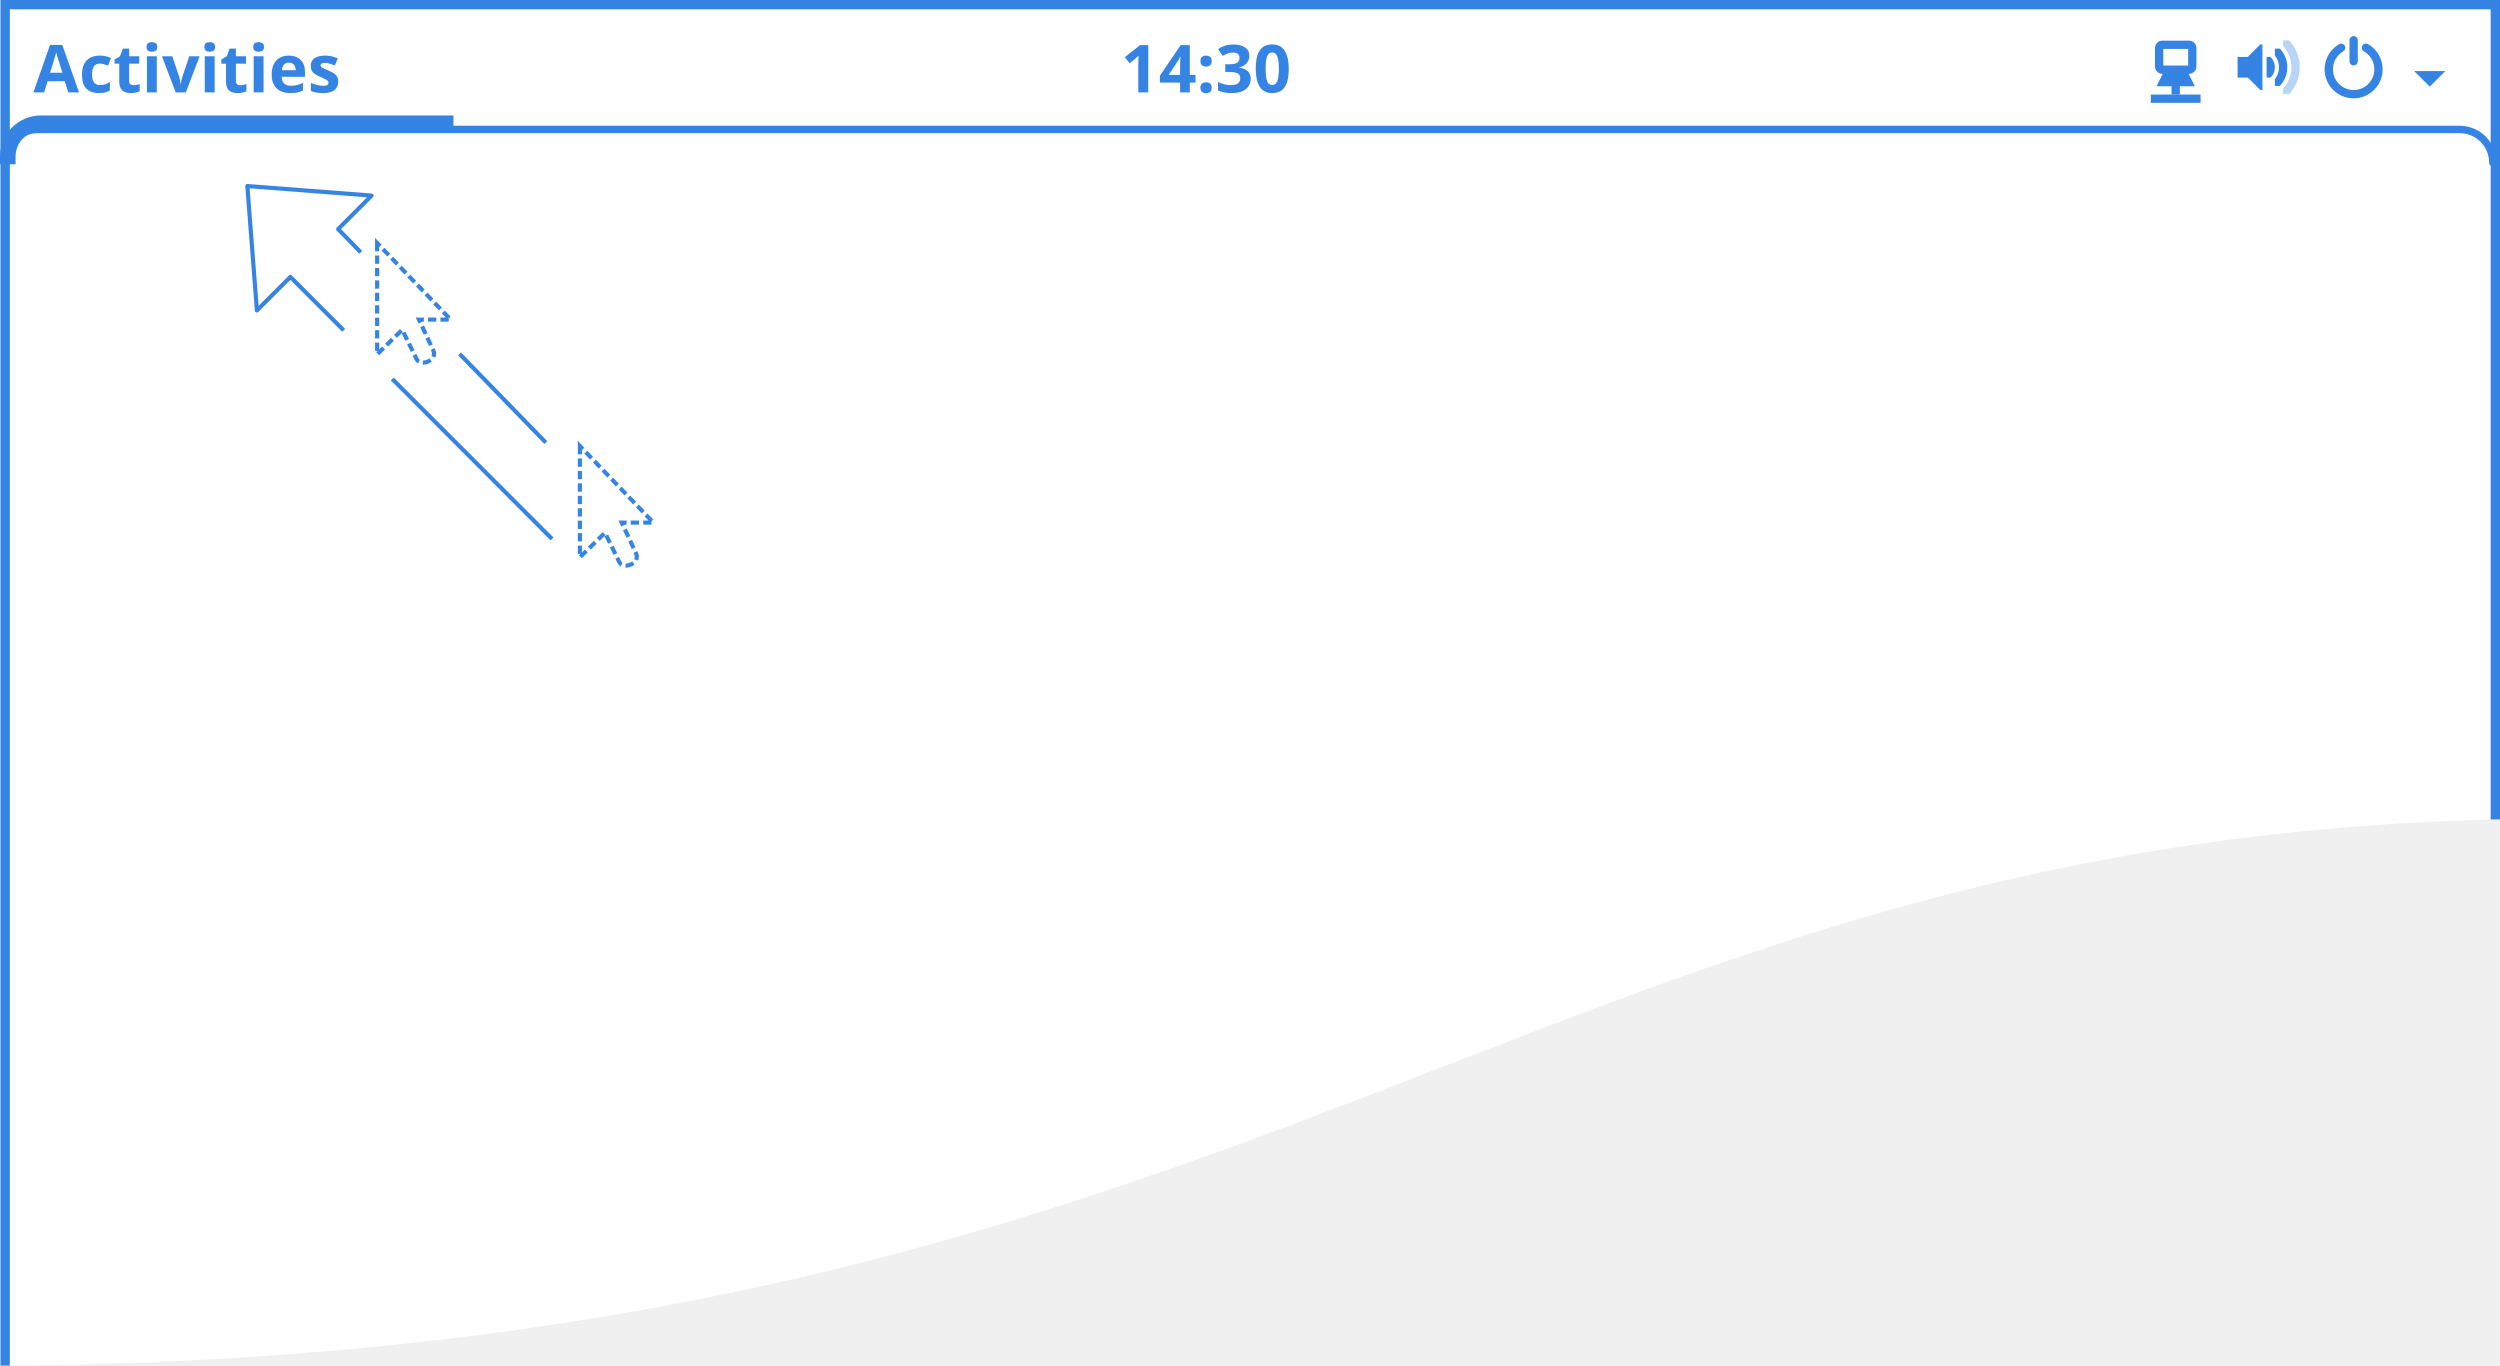
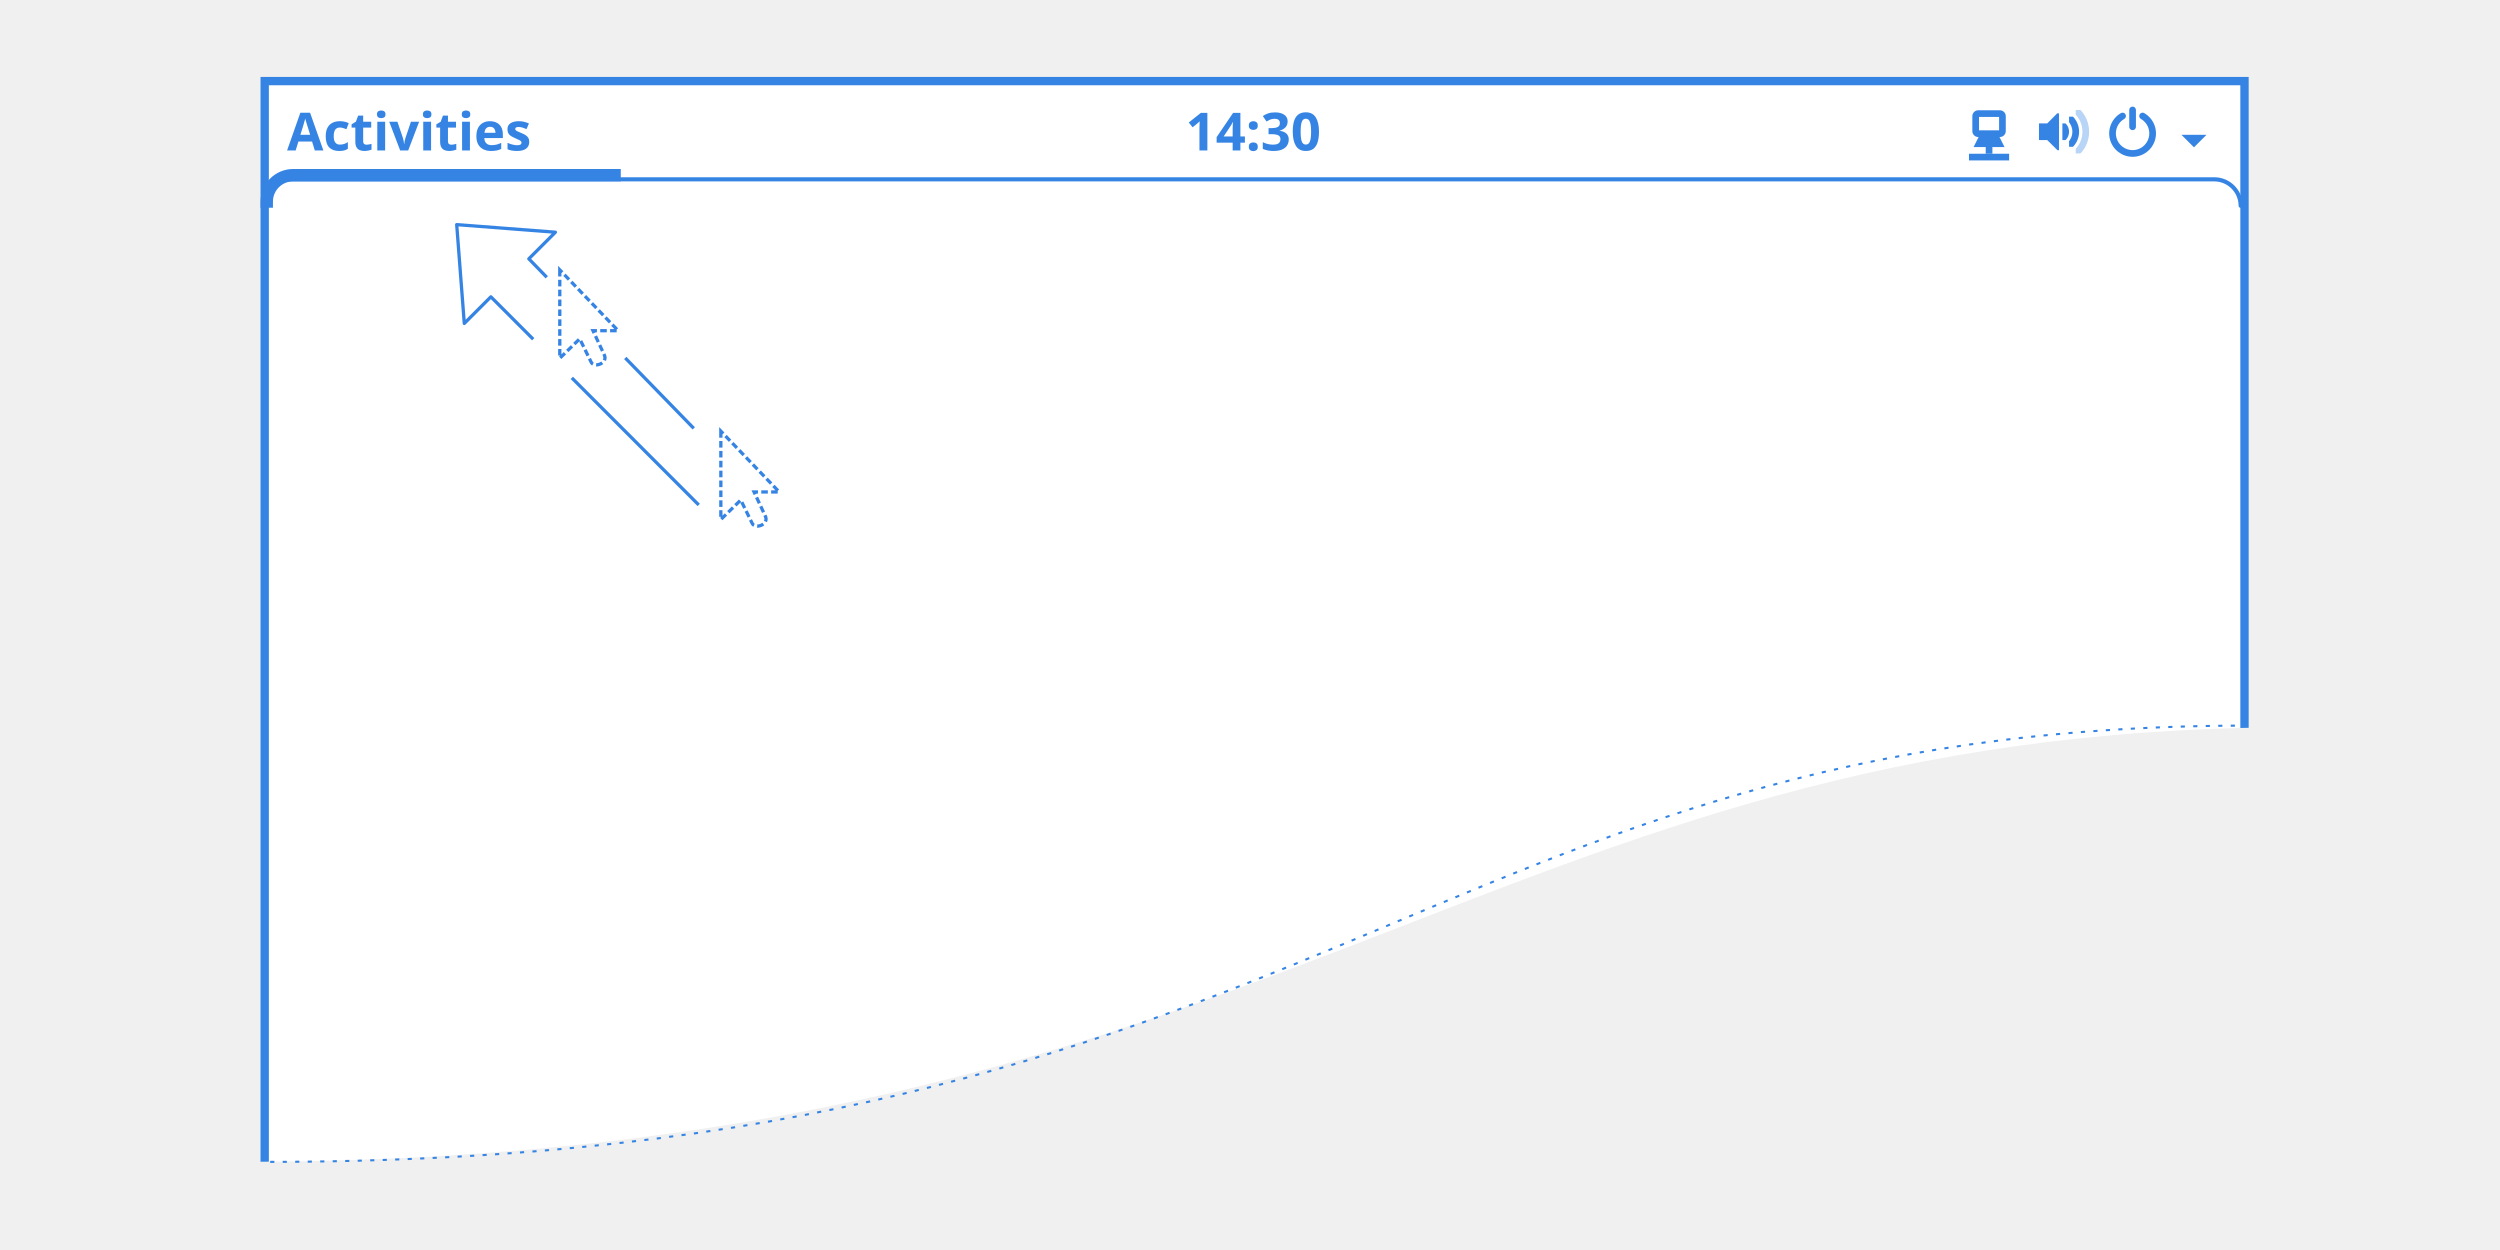
- <svg xmlns="http://www.w3.org/2000/svg" xmlns:xlink="http://www.w3.org/1999/xlink" width="603.159" height="329.5" viewBox="0 0 159.586 87.18" version="1.1" id="svg3660">
-   <defs id="defs3654">
-     <clipPath clipPathUnits="userSpaceOnUse" id="clipPath56767">
-       <path id="path56769" d="M 228.46,29.202 H 1062.034 V 319.489 c -330.236,0 -408.683,175.77 -833.574,175.77 z" style="color:#000000;display:inline;overflow:visible;visibility:visible;fill:#babdb6;stroke:none;stroke-width:1;marker:none;enable-background:accumulate" />
+ <svg xmlns="http://www.w3.org/2000/svg" xmlns:xlink="http://www.w3.org/1999/xlink" width="1200" height="600">
+   <defs>
+     <clipPath clipPathUnits="userSpaceOnUse" id="b">
+       <path d="M228.46 29.202h833.574V319.49c-330.237 0-408.683 175.77-833.574 175.77z" style="marker:none" color="#000" overflow="visible" fill="#babdb6" />
    </clipPath>
-     <linearGradient xlink:href="#linearGradient5716-3-1-9" id="linearGradient4637" gradientUnits="userSpaceOnUse" x1="29.09" y1="11.773" x2="33.971" y2="9.709" />
-     <linearGradient id="linearGradient5716-3-1-9">
-       <stop style="stop-color:#000000;stop-opacity:1;" offset="0" id="stop5718-0-3-4" />
-       <stop style="stop-color:#484848;stop-opacity:1;" offset="1" id="stop5720-0-39-8" />
+     <clipPath clipPathUnits="userSpaceOnUse" id="e">
+       <path style="marker:none" color="#bebebe" overflow="visible" fill="#bebebe" stroke-width="2" d="M26.85 220.75h3.825v6.375H26.85z" />
+     </clipPath>
+     <clipPath clipPathUnits="userSpaceOnUse" id="f">
+       <path style="marker:none" color="#bebebe" overflow="visible" fill="#bebebe" stroke-width="2" d="M26.966 221.33h2.898v5.216h-2.898z" />
+     </clipPath>
+     <clipPath clipPathUnits="userSpaceOnUse" id="g">
+       <path style="marker:none" color="#bebebe" overflow="visible" fill="#bebebe" stroke-width="2" d="M26.999 221.502h1.876v4.873h-1.876z" />
+     </clipPath>
+     <linearGradient xlink:href="#a" id="d" gradientUnits="userSpaceOnUse" x1="29.09" y1="11.773" x2="33.971" y2="9.709" />
+     <linearGradient id="a">
+       <stop offset="0" />
+       <stop offset="1" stop-color="#484848" />
    </linearGradient>
-     <clipPath clipPathUnits="userSpaceOnUse" id="clipPath6279-7-9-7-97-8">
-       <rect style="color:#bebebe;display:inline;overflow:visible;visibility:visible;fill:#bebebe;fill-opacity:1;fill-rule:nonzero;stroke:none;stroke-width:2;marker:none" id="rect6281-1-9-2-7-4" width="3.825" height="6.375" x="26.85" y="220.75" />
-     </clipPath>
-     <clipPath clipPathUnits="userSpaceOnUse" id="clipPath6265-3-4-4-6-1">
-       <rect style="color:#bebebe;display:inline;overflow:visible;visibility:visible;fill:#bebebe;fill-opacity:1;fill-rule:nonzero;stroke:none;stroke-width:2;marker:none" id="rect6267-1-9-2-7-4" width="2.898" height="5.216" x="26.966" y="221.33" />
-     </clipPath>
-     <clipPath clipPathUnits="userSpaceOnUse" id="clipPath6259-8-81-2-3-7">
-       <rect style="color:#bebebe;display:inline;overflow:visible;visibility:visible;fill:#bebebe;fill-opacity:1;stroke:none;stroke-width:2;marker:none" id="rect6261-6-6-2-6-1" width="1.876" height="4.873" x="26.999" y="221.502" />
-     </clipPath>
-     <linearGradient xlink:href="#linearGradient5716-3-1-9" id="linearGradient4319" gradientUnits="userSpaceOnUse" x1="29.09" y1="11.773" x2="33.971" y2="9.709" />
+     <linearGradient xlink:href="#a" id="c" gradientUnits="userSpaceOnUse" x1="29.09" y1="11.773" x2="33.971" y2="9.709" />
  </defs>
-   <g id="layer1" transform="translate(82.06078,-114.3147)">
-     <g transform="matrix(0.1986977,0,0,0.1986977,-129.4186,103.0882)" style="display:inline" id="g3546" clip-path="url(#clipPath56767)">
-       <g id="g3524" transform="matrix(4,0,0,4,172,-591)" style="display:inline">
-         <rect style="color:#bebebe;display:inline;overflow:visible;visibility:visible;fill:none;stroke:none;stroke-width:1;marker:none" id="rect3504" width="16" height="16" x="20" y="276" />
-         <rect ry="0.379" rx="0.385" y="279" x="23.062" height="2" width="2" id="rect3506" style="color:#000000;display:inline;overflow:visible;visibility:visible;fill:#000000;fill-opacity:1;fill-rule:nonzero;stroke:none;stroke-width:1;marker:none;enable-background:new" />
-         <rect style="color:#000000;display:inline;overflow:visible;visibility:visible;fill:#000000;fill-opacity:1;fill-rule:nonzero;stroke:none;stroke-width:1;marker:none;enable-background:new" id="rect3508" width="2" height="2" x="27.062" y="279" rx="0.385" ry="0.379" />
-         <rect ry="0.379" rx="0.385" y="279" x="31.062" height="2" width="2" id="rect3510" style="color:#000000;display:inline;overflow:visible;visibility:visible;fill:#000000;fill-opacity:1;fill-rule:nonzero;stroke:none;stroke-width:1;marker:none;enable-background:new" />
-         <rect style="color:#000000;display:inline;overflow:visible;visibility:visible;fill:#000000;fill-opacity:1;fill-rule:nonzero;stroke:none;stroke-width:1;marker:none;enable-background:new" id="rect3512" width="2" height="2" x="23.062" y="283.016" rx="0.385" ry="0.379" />
-         <rect ry="0.379" rx="0.385" y="283.016" x="27.062" height="2" width="2" id="rect3514" style="color:#000000;display:inline;overflow:visible;visibility:visible;fill:#000000;fill-opacity:1;fill-rule:nonzero;stroke:none;stroke-width:1;marker:none;enable-background:new" />
-         <rect style="color:#000000;display:inline;overflow:visible;visibility:visible;fill:#000000;fill-opacity:1;fill-rule:nonzero;stroke:none;stroke-width:1;marker:none;enable-background:new" id="rect3516" width="2" height="2" x="31.062" y="283.016" rx="0.385" ry="0.379" />
-         <rect ry="0.379" rx="0.385" y="287" x="23.062" height="2" width="2" id="rect3518" style="color:#000000;display:inline;overflow:visible;visibility:visible;fill:#000000;fill-opacity:1;fill-rule:nonzero;stroke:none;stroke-width:1;marker:none;enable-background:new" />
-         <rect style="color:#000000;display:inline;overflow:visible;visibility:visible;fill:#000000;fill-opacity:1;fill-rule:nonzero;stroke:none;stroke-width:1;marker:none;enable-background:new" id="rect3520" width="2" height="2" x="27.062" y="287" rx="0.385" ry="0.379" />
-         <rect ry="0.379" rx="0.385" y="287" x="31.062" height="2" width="2" id="rect3522" style="color:#000000;display:inline;overflow:visible;visibility:visible;fill:#000000;fill-opacity:1;fill-rule:nonzero;stroke:none;stroke-width:1;marker:none;enable-background:new" />
-       </g>
-       <path id="path3526" d="m 239.061,57.414 h 800.879 v 51.485 c 0,0 -4.028,-10.607 -11.099,-10.96 L 249,99 c -4.596,-0.354 -9.939,5.5 -9.939,5.5 z" style="color:#000000;display:inline;overflow:visible;visibility:visible;fill:#ffffff;fill-opacity:1;fill-rule:nonzero;stroke:none;stroke-width:3;marker:none;enable-background:new" />
-       <g transform="translate(11)" id="g3542">
-         <rect style="color:#000000;display:inline;overflow:visible;visibility:visible;fill:#ffffff;stroke:#3584e4;stroke-width:3;stroke-miterlimit:4;stroke-dasharray:none;stroke-opacity:1;marker:none;enable-background:new" id="rect3528" width="800" height="600" x="229" y="58" />
-         <path id="path3530" style="fill:none;stroke:#3584e4;stroke-width:2.373px;stroke-linecap:round;stroke-linejoin:miter;stroke-opacity:1" d="m 1028.199,108.766 c 0,-5.898 -4.781,-10.679 -10.679,-10.679 H 239.52 c -5.898,0 -10.679,4.781 -10.679,10.679" />
-         <text xml:space="preserve" style="font-style:normal;font-variant:normal;font-weight:bold;font-stretch:normal;line-height:0%;font-family:Cantarell;-inkscape-font-specification:'Cantarell Bold';text-align:center;letter-spacing:0px;word-spacing:0px;writing-mode:lr-tb;text-anchor:middle;fill:#3584e4;fill-opacity:1;stroke:none" x="628.846" y="86.187" id="text3534">
-           <tspan id="tspan3532" x="628.846" y="86.187" style="font-size:21.262px;line-height:1.25;fill:#3584e4">14:30</tspan>
-         </text>
-         <path d="M 370.52,96.087 H 240.52 c -5.898,0 -10.679,4.781 -10.679,10.679" style="fill:none;stroke:#3584e4;stroke-width:5;stroke-linecap:square;stroke-linejoin:miter;stroke-miterlimit:4;stroke-dasharray:none;stroke-opacity:1" id="path3536" />
-         <text xml:space="preserve" style="font-style:normal;font-variant:normal;font-weight:bold;font-stretch:normal;line-height:0%;font-family:Cantarell;-inkscape-font-specification:'Cantarell Bold';text-align:start;letter-spacing:0px;word-spacing:0px;writing-mode:lr-tb;text-anchor:start;fill:#3584e4;fill-opacity:1;stroke:none" x="238.059" y="86.187" id="text3540">
-           <tspan id="tspan3538" x="238.059" y="86.187" style="font-size:21.262px;line-height:1.25;fill:#3584e4">Activities</tspan>
-         </text>
-       </g>
-       <rect style="color:#000000;display:inline;overflow:visible;visibility:visible;opacity:0.706;fill:none;stroke:none;stroke-width:2;marker:none;enable-background:accumulate" id="rect3544" width="32.362" height="32.362" x="733.912" y="129.896" />
+   <g clip-path="url(#b)" transform="matrix(1.18678 0 0 1.18678 -157.774 -30.075)">
+     <g transform="matrix(4 0 0 4 172 -591)">
+       <path style="marker:none" color="#bebebe" overflow="visible" fill="none" d="M20 276h16v16H20z" />
+       <rect style="marker:none" width="2" height="2" x="23.062" y="279" rx=".385" ry=".379" color="#000" overflow="visible" />
+       <rect ry=".379" rx=".385" y="279" x="27.062" height="2" width="2" style="marker:none" color="#000" overflow="visible" />
+       <rect style="marker:none" width="2" height="2" x="31.062" y="279" rx=".385" ry=".379" color="#000" overflow="visible" />
+       <rect ry=".379" rx=".385" y="283.016" x="23.062" height="2" width="2" style="marker:none" color="#000" overflow="visible" />
+       <rect style="marker:none" width="2" height="2" x="27.062" y="283.016" rx=".385" ry=".379" color="#000" overflow="visible" />
+       <rect ry=".379" rx=".385" y="283.016" x="31.062" height="2" width="2" style="marker:none" color="#000" overflow="visible" />
+       <rect style="marker:none" width="2" height="2" x="23.062" y="287" rx=".385" ry=".379" color="#000" overflow="visible" />
+       <rect ry=".379" rx=".385" y="287" x="27.062" height="2" width="2" style="marker:none" color="#000" overflow="visible" />
+       <rect style="marker:none" width="2" height="2" x="31.062" y="287" rx=".385" ry=".379" color="#000" overflow="visible" />
    </g>
-     <g id="g3562" transform="matrix(0.4314315,0,0,0.4319296,-178.0355,12.94983)">
-       <path style="color:#000000;display:inline;overflow:visible;visibility:visible;fill:none;stroke:#3584e4;stroke-width:0.613;stroke-linecap:square;stroke-linejoin:round;stroke-miterlimit:4;stroke-dashoffset:0.95;stroke-opacity:1;marker:none;enable-background:accumulate" d="M 303,299.863 290.667,287.2 m -15.048,-15.45 -3.13,-3.214 4.95,-4.95 -18.385,-1.414 1.414,18.385 4.95,-4.95 7.672,7.672 m 7.625,7.625 23.209,23.209" id="path3548" />
-       <g style="display:inline" id="g3554" transform="translate(251.6524,268.2795)">
-         <path id="path3550" d="M 26.605,2.318 V 18.758 l 3.712,-3.624 2.121,4.331 c 0.52,1.171 3.221,0.23 2.453,-1.337 l -2.099,-4.497 h 4.685 z" style="color:#000000;display:block;overflow:visible;visibility:visible;fill:url(#linearGradient4319);fill-opacity:1;fill-rule:nonzero;stroke:#ffffff;stroke-width:0.613;stroke-linecap:butt;stroke-linejoin:miter;stroke-miterlimit:10;stroke-dasharray:none;stroke-dashoffset:0;stroke-opacity:1;marker:none;enable-background:accumulate" />
-         <path style="color:#000000;display:block;overflow:visible;visibility:visible;fill:#ffffff;fill-opacity:1;fill-rule:nonzero;stroke:#3584e4;stroke-width:0.613;stroke-linecap:butt;stroke-linejoin:miter;stroke-miterlimit:10;stroke-dasharray:1.226, 0.613;stroke-dashoffset:0;stroke-opacity:1;marker:none;enable-background:accumulate" d="M 26.605,2.318 V 18.758 l 3.712,-3.624 2.121,4.331 c 0.52,1.171 3.221,0.23 2.453,-1.337 l -2.099,-4.497 h 4.685 z" id="path3552" />
-       </g>
-       <g style="display:inline" id="g3560" transform="translate(281.6524,298.2795)">
-         <path id="path3556" d="M 26.605,2.318 V 18.758 l 3.712,-3.624 2.121,4.331 c 0.52,1.171 3.221,0.23 2.453,-1.337 l -2.099,-4.497 h 4.685 z" style="color:#000000;display:block;overflow:visible;visibility:visible;fill:url(#linearGradient4637);fill-opacity:1;fill-rule:nonzero;stroke:#ffffff;stroke-width:0.613;stroke-linecap:butt;stroke-linejoin:miter;stroke-miterlimit:10;stroke-dasharray:none;stroke-dashoffset:0;stroke-opacity:1;marker:none;enable-background:accumulate" />
-         <path style="color:#000000;display:block;overflow:visible;visibility:visible;fill:#ffffff;fill-opacity:1;fill-rule:nonzero;stroke:#3584e4;stroke-width:0.613;stroke-linecap:butt;stroke-linejoin:miter;stroke-miterlimit:10;stroke-dasharray:1.226, 0.613;stroke-dashoffset:0;stroke-opacity:1;marker:none;enable-background:accumulate" d="M 26.605,2.318 V 18.758 l 3.712,-3.624 2.121,4.331 c 0.52,1.171 3.221,0.23 2.453,-1.337 l -2.099,-4.497 h 4.685 z" id="path3558" />
-       </g>
+     <path style="marker:none" d="M239.06 57.414h800.88V108.9s-4.029-10.606-11.1-10.96L249 99c-4.596-.354-9.94 5.5-9.94 5.5z" color="#000" overflow="visible" fill="#fff" />
+     <path style="marker:none" color="#000" overflow="visible" fill="#fff" stroke="#3584e4" stroke-width="3.372" d="M240.001 58.15h800.743v599.998H240.001z" />
+     <path d="M1039.199 108.555c0-5.898-4.781-10.68-10.68-10.68H250.52c-5.898 0-10.68 4.782-10.68 10.68" fill="none" stroke="#3584e4" stroke-width="1.685" stroke-linecap="round" />
+     <text y="86.187" x="628.846" style="line-height:0%;-inkscape-font-specification:'Cantarell Bold';text-align:center" font-weight="700" font-family="Cantarell" letter-spacing="0" word-spacing="0" text-anchor="middle" fill="#3584e4" transform="translate(11)">
+       <tspan style="line-height:1.25" y="86.187" x="628.846" font-size="21.262">14:30</tspan>
+     </text>
+     <path d="M381.52 96.192h-130c-5.898 0-10.68 4.781-10.68 10.68" fill="none" stroke="#3584e4" stroke-width="5" stroke-linecap="square" />
+     <text y="86.187" x="238.059" style="line-height:0%;-inkscape-font-specification:'Cantarell Bold';text-align:start" font-weight="700" font-family="Cantarell" letter-spacing="0" word-spacing="0" fill="#3584e4" transform="translate(11)">
+       <tspan style="line-height:1.25" y="86.187" x="238.059" font-size="21.262">Activities</tspan>
+     </text>
+     <path style="marker:none" color="#000" overflow="visible" opacity=".706" fill="none" d="M733.912 129.896h32.362v32.362h-32.362z" />
+   </g>
+   <g color="#000" stroke-width=".613">
+     <path d="M303 299.863L290.667 287.2m-15.048-15.45l-3.13-3.214 4.95-4.95-18.384-1.414 1.414 18.385 4.95-4.95 7.671 7.672m7.625 7.625l23.21 23.21" style="marker:none" overflow="visible" fill="none" stroke="#3584e4" stroke-linecap="square" stroke-linejoin="round" stroke-dashoffset=".95" transform="matrix(2.57685 0 0 2.57982 -448.33 -568.541)" />
+     <g stroke-miterlimit="10">
+       <path style="marker:none" d="M26.605 2.318v16.44l3.712-3.624 2.122 4.331c.52 1.172 3.22.23 2.452-1.337l-2.099-4.496h4.685z" display="block" overflow="visible" fill="url(#c)" stroke="#fff" transform="matrix(2.57685 0 0 2.57982 200.14 123.572)" />
+       <path d="M26.605 2.318v16.44l3.712-3.624 2.122 4.331c.52 1.172 3.22.23 2.452-1.337l-2.099-4.496h4.685z" style="marker:none" display="block" overflow="visible" fill="#fff" stroke="#3584e4" stroke-dasharray="1.226,.613" transform="matrix(2.57685 0 0 2.57982 200.14 123.572)" />
    </g>
-     <g transform="translate(-1083.164,211.441)" id="g3584">
-       <path id="path3564" d="m 1143.937,-93.494 h 0.657 l 0.785,-0.794 0.145,0.004 v 2.91 l -0.126,2.2e-4 -0.804,-0.798 h -0.657 z" style="color:#bebebe;display:inline;overflow:visible;visibility:visible;fill:#3584e4;fill-opacity:1;fill-rule:nonzero;stroke:none;stroke-width:0.265;marker:none" />
-       <path transform="matrix(0.2075164,0,0,0.2075164,1140.218,-139.3032)" id="path3566" clip-path="url(#clipPath6279-7-9-7-97-8)" d="m 27.178,220.396 a 1.275,1.275 0 0 0 -0.889,2.189 c 0.359,0.359 0.561,0.844 0.561,1.352 0,0.508 -0.202,0.993 -0.561,1.352 a 1.276,1.276 0 1 0 1.805,1.805 c 0.837,-0.837 1.307,-1.973 1.307,-3.156 0,-1.183 -0.47,-2.32 -1.307,-3.156 a 1.275,1.275 0 0 0 -0.916,-0.385 z" style="color:#000000;font-style:normal;font-variant:normal;font-weight:normal;font-stretch:normal;font-size:medium;line-height:normal;font-family:sans-serif;font-variant-ligatures:normal;font-variant-position:normal;font-variant-caps:normal;font-variant-numeric:normal;font-variant-alternates:normal;font-feature-settings:normal;text-indent:0;text-align:start;text-decoration:none;text-decoration-line:none;text-decoration-style:solid;text-decoration-color:#000000;letter-spacing:normal;word-spacing:normal;text-transform:none;writing-mode:lr-tb;direction:ltr;text-orientation:mixed;dominant-baseline:auto;baseline-shift:baseline;text-anchor:start;white-space:normal;shape-padding:0;clip-rule:nonzero;display:inline;overflow:visible;visibility:visible;opacity:1;isolation:auto;mix-blend-mode:normal;color-interpolation:sRGB;color-interpolation-filters:linearRGB;solid-color:#000000;solid-opacity:1;vector-effect:none;fill:#3584e4;fill-opacity:1;fill-rule:nonzero;stroke:none;stroke-width:2.55;stroke-linecap:round;stroke-linejoin:miter;stroke-miterlimit:4;stroke-dasharray:none;stroke-dashoffset:0;stroke-opacity:1;color-rendering:auto;image-rendering:auto;shape-rendering:auto;text-rendering:auto;enable-background:accumulate" />
-       <path transform="matrix(0.4565359,0,0,0.4565359,1134.008,-195.0681)" id="path3568" clip-path="url(#clipPath6265-3-4-4-6-1)" d="m 27.186,221.098 a 0.58,0.58 0 0 0 -0.404,0.996 c 0.489,0.489 0.764,1.152 0.764,1.844 0,0.692 -0.274,1.355 -0.764,1.844 a 0.58,0.58 0 1 0 0.82,0.82 c 0.706,-0.706 1.104,-1.665 1.104,-2.664 0,-0.999 -0.397,-1.958 -1.104,-2.664 a 0.58,0.58 0 0 0 -0.416,-0.176 z" style="color:#000000;font-style:normal;font-variant:normal;font-weight:normal;font-stretch:normal;font-size:medium;line-height:normal;font-family:sans-serif;font-variant-ligatures:normal;font-variant-position:normal;font-variant-caps:normal;font-variant-numeric:normal;font-variant-alternates:normal;font-feature-settings:normal;text-indent:0;text-align:start;text-decoration:none;text-decoration-line:none;text-decoration-style:solid;text-decoration-color:#000000;letter-spacing:normal;word-spacing:normal;text-transform:none;writing-mode:lr-tb;direction:ltr;text-orientation:mixed;dominant-baseline:auto;baseline-shift:baseline;text-anchor:start;white-space:normal;shape-padding:0;clip-rule:nonzero;display:inline;overflow:visible;visibility:visible;opacity:1;isolation:auto;mix-blend-mode:normal;color-interpolation:sRGB;color-interpolation-filters:linearRGB;solid-color:#000000;solid-opacity:1;vector-effect:none;fill:#3584e4;fill-opacity:1;fill-rule:nonzero;stroke:none;stroke-width:1.159;stroke-linecap:round;stroke-linejoin:miter;stroke-miterlimit:4;stroke-dasharray:none;stroke-dashoffset:0;stroke-opacity:1;color-rendering:auto;image-rendering:auto;shape-rendering:auto;text-rendering:auto;enable-background:accumulate" />
-       <path transform="matrix(0.7055564,0,0,0.7055564,1127.798,-250.8327)" id="path3570" clip-path="url(#clipPath6259-8-81-2-3-7)" d="m 27.188,221.305 a 0.375,0.375 0 0 0 -0.262,0.645 c 0.528,0.528 0.824,1.242 0.824,1.988 0,0.746 -0.297,1.461 -0.824,1.988 a 0.376,0.376 0 1 0 0.531,0.531 C 28.125,225.789 28.5,224.882 28.5,223.938 c 0,-0.945 -0.375,-1.852 -1.043,-2.52 A 0.375,0.375 0 0 0 27.188,221.305 Z" style="color:#000000;font-style:normal;font-variant:normal;font-weight:normal;font-stretch:normal;font-size:medium;line-height:normal;font-family:sans-serif;font-variant-ligatures:normal;font-variant-position:normal;font-variant-caps:normal;font-variant-numeric:normal;font-variant-alternates:normal;font-feature-settings:normal;text-indent:0;text-align:start;text-decoration:none;text-decoration-line:none;text-decoration-style:solid;text-decoration-color:#000000;letter-spacing:normal;word-spacing:normal;text-transform:none;writing-mode:lr-tb;direction:ltr;text-orientation:mixed;dominant-baseline:auto;baseline-shift:baseline;text-anchor:start;white-space:normal;shape-padding:0;clip-rule:nonzero;display:inline;overflow:visible;visibility:visible;opacity:0.35;isolation:auto;mix-blend-mode:normal;color-interpolation:sRGB;color-interpolation-filters:linearRGB;solid-color:#000000;solid-opacity:1;vector-effect:none;fill:#3584e4;fill-opacity:1;fill-rule:nonzero;stroke:none;stroke-width:0.75;stroke-linecap:round;stroke-linejoin:miter;stroke-miterlimit:4;stroke-dasharray:none;stroke-dashoffset:0;stroke-opacity:1;color-rendering:auto;image-rendering:auto;shape-rendering:auto;text-rendering:auto;enable-background:accumulate" />
-       <path id="path3572" d="m 1150.562,-94.341 a 0.265,0.265 0 0 0 -0.144,0.037 c -0.724,0.419 -1.078,1.274 -0.862,2.082 0.216,0.808 0.95,1.372 1.786,1.373 0.836,10e-4 1.571,-0.561 1.79,-1.368 0.218,-0.807 -0.133,-1.664 -0.855,-2.085 a 0.265,0.265 0 1 0 -0.266,0.457 c 0.518,0.302 0.767,0.91 0.611,1.489 -0.157,0.579 -0.679,0.978 -1.278,0.977 -0.599,-8.8e-4 -1.121,-0.402 -1.276,-0.981 -0.155,-0.579 0.096,-1.187 0.615,-1.488 a 0.265,0.265 0 0 0 -0.121,-0.495 z" style="color:#000000;font-style:normal;font-variant:normal;font-weight:normal;font-stretch:normal;font-size:medium;line-height:normal;font-family:sans-serif;font-variant-ligatures:normal;font-variant-position:normal;font-variant-caps:normal;font-variant-numeric:normal;font-variant-alternates:normal;font-feature-settings:normal;text-indent:0;text-align:start;text-decoration:none;text-decoration-line:none;text-decoration-style:solid;text-decoration-color:#000000;letter-spacing:normal;word-spacing:normal;text-transform:none;writing-mode:lr-tb;direction:ltr;text-orientation:mixed;dominant-baseline:auto;baseline-shift:baseline;text-anchor:start;white-space:normal;shape-padding:0;clip-rule:nonzero;display:inline;overflow:visible;visibility:visible;opacity:1;isolation:auto;mix-blend-mode:normal;color-interpolation:sRGB;color-interpolation-filters:linearRGB;solid-color:#000000;solid-opacity:1;vector-effect:none;fill:#3584e4;fill-opacity:1;fill-rule:nonzero;stroke:none;stroke-width:0.529;stroke-linecap:round;stroke-linejoin:miter;stroke-miterlimit:4;stroke-dasharray:none;stroke-dashoffset:0;stroke-opacity:1;marker:none;color-rendering:auto;image-rendering:auto;shape-rendering:auto;text-rendering:auto;enable-background:accumulate" />
-       <path id="path3574" d="m 1151.342,-94.821 a 0.265,0.265 0 0 0 -0.26,0.269 v 1.323 a 0.265,0.265 0 1 0 0.529,0 v -1.323 a 0.265,0.265 0 0 0 -0.269,-0.269 z" style="color:#000000;font-style:normal;font-variant:normal;font-weight:normal;font-stretch:normal;font-size:medium;line-height:normal;font-family:sans-serif;font-variant-ligatures:normal;font-variant-position:normal;font-variant-caps:normal;font-variant-numeric:normal;font-variant-alternates:normal;font-feature-settings:normal;text-indent:0;text-align:start;text-decoration:none;text-decoration-line:none;text-decoration-style:solid;text-decoration-color:#000000;letter-spacing:normal;word-spacing:normal;text-transform:none;writing-mode:lr-tb;direction:ltr;text-orientation:mixed;dominant-baseline:auto;baseline-shift:baseline;text-anchor:start;white-space:normal;shape-padding:0;clip-rule:nonzero;display:inline;overflow:visible;visibility:visible;opacity:1;isolation:auto;mix-blend-mode:normal;color-interpolation:sRGB;color-interpolation-filters:linearRGB;solid-color:#000000;solid-opacity:1;vector-effect:none;fill:#3584e4;fill-opacity:1;fill-rule:nonzero;stroke:none;stroke-width:0.529;stroke-linecap:round;stroke-linejoin:miter;stroke-miterlimit:4;stroke-dasharray:none;stroke-dashoffset:0;stroke-opacity:1;color-rendering:auto;image-rendering:auto;shape-rendering:auto;text-rendering:auto;enable-background:accumulate" />
-       <path id="path3576" d="m 1139.128,-94.531 c -0.252,0 -0.463,0.211 -0.463,0.463 v 1.191 c 0,0.252 0.211,0.463 0.463,0.463 h 0.033 l -0.207,0.413 -0.19,0.38 h 0.43 1.587 0.43 l -0.19,-0.38 -0.207,-0.413 h 0.033 c 0.252,0 0.463,-0.211 0.463,-0.463 v -1.191 c 0,-0.252 -0.211,-0.463 -0.463,-0.463 z m 0.066,0.529 h 1.587 v 1.058 h -1.587 z" style="color:#bebebe;font-style:normal;font-variant:normal;font-weight:normal;font-stretch:normal;font-size:medium;line-height:normal;font-family:Sans;-inkscape-font-specification:Sans;text-indent:0;text-align:start;text-decoration:none;text-decoration-line:none;letter-spacing:normal;word-spacing:normal;text-transform:none;writing-mode:lr-tb;direction:ltr;baseline-shift:baseline;text-anchor:start;display:inline;overflow:visible;visibility:visible;fill:#3584e4;fill-opacity:1;stroke:none;stroke-width:0.529;marker:none;enable-background:accumulate" />
-       <path id="path3578" d="m 1139.723,-92.149 v 1.058 h 0.529 v -1.058 z" style="color:#bebebe;font-style:normal;font-variant:normal;font-weight:normal;font-stretch:normal;font-size:medium;line-height:normal;font-family:sans-serif;font-variant-ligatures:normal;font-variant-position:normal;font-variant-caps:normal;font-variant-numeric:normal;font-variant-alternates:normal;font-feature-settings:normal;text-indent:0;text-align:start;text-decoration:none;text-decoration-line:none;text-decoration-style:solid;text-decoration-color:#000000;letter-spacing:normal;word-spacing:normal;text-transform:none;writing-mode:lr-tb;direction:ltr;text-orientation:mixed;dominant-baseline:auto;baseline-shift:baseline;text-anchor:start;white-space:normal;shape-padding:0;clip-rule:nonzero;display:inline;overflow:visible;visibility:visible;opacity:1;isolation:auto;mix-blend-mode:normal;color-interpolation:sRGB;color-interpolation-filters:linearRGB;solid-color:#000000;solid-opacity:1;vector-effect:none;fill:#3584e4;fill-opacity:1;fill-rule:nonzero;stroke:none;stroke-width:0.529;stroke-linecap:butt;stroke-linejoin:miter;stroke-miterlimit:4;stroke-dasharray:none;stroke-dashoffset:0;stroke-opacity:1;marker:none;color-rendering:auto;image-rendering:auto;shape-rendering:auto;text-rendering:auto;enable-background:accumulate" />
-       <path id="path3580" d="m 1138.4,-91.091 v 0.529 h 3.175 v -0.529 z" style="color:#bebebe;font-style:normal;font-variant:normal;font-weight:normal;font-stretch:normal;font-size:medium;line-height:normal;font-family:sans-serif;font-variant-ligatures:normal;font-variant-position:normal;font-variant-caps:normal;font-variant-numeric:normal;font-variant-alternates:normal;font-feature-settings:normal;text-indent:0;text-align:start;text-decoration:none;text-decoration-line:none;text-decoration-style:solid;text-decoration-color:#000000;letter-spacing:normal;word-spacing:normal;text-transform:none;writing-mode:lr-tb;direction:ltr;text-orientation:mixed;dominant-baseline:auto;baseline-shift:baseline;text-anchor:start;white-space:normal;shape-padding:0;clip-rule:nonzero;display:inline;overflow:visible;visibility:visible;opacity:1;isolation:auto;mix-blend-mode:normal;color-interpolation:sRGB;color-interpolation-filters:linearRGB;solid-color:#000000;solid-opacity:1;vector-effect:none;fill:#3584e4;fill-opacity:1;fill-rule:nonzero;stroke:none;stroke-width:0.529;stroke-linecap:butt;stroke-linejoin:miter;stroke-miterlimit:4;stroke-dasharray:none;stroke-dashoffset:0;stroke-opacity:1;marker:none;color-rendering:auto;image-rendering:auto;shape-rendering:auto;text-rendering:auto;enable-background:accumulate" />
-       <path style="color:#000000;display:inline;overflow:visible;visibility:visible;fill:#3584e4;fill-opacity:1;stroke:none;stroke-width:0.794;marker:none;enable-background:accumulate" d="m 1157.195,-92.59 -0.992,0.992 -0.992,-0.992 z" id="path3582" />
+     <g stroke-miterlimit="10">
+       <path style="marker:none" d="M26.605 2.318v16.44l3.712-3.624 2.122 4.331c.52 1.172 3.22.23 2.452-1.337l-2.099-4.496h4.685z" display="block" overflow="visible" fill="url(#d)" stroke="#fff" transform="matrix(2.57685 0 0 2.57982 277.446 200.967)" />
+       <path d="M26.605 2.318v16.44l3.712-3.624 2.122 4.331c.52 1.172 3.22.23 2.452-1.337l-2.099-4.496h4.685z" style="marker:none" display="block" overflow="visible" fill="#fff" stroke="#3584e4" stroke-dasharray="1.226,.613" transform="matrix(2.57685 0 0 2.57982 277.446 200.967)" />
    </g>
  </g>
+   <g fill="#3584e4">
+     <path style="marker:none" d="M978.703 59.218h3.987l4.765-4.815.878.025v17.654l-.764.001-4.879-4.84h-3.987z" color="#bebebe" overflow="visible" />
+     <path style="line-height:normal;font-variant-ligatures:normal;font-variant-position:normal;font-variant-caps:normal;font-variant-numeric:normal;font-variant-alternates:normal;font-feature-settings:normal;text-indent:0;text-align:start;text-decoration-line:none;text-decoration-style:solid;text-decoration-color:#000;text-transform:none;text-orientation:mixed;white-space:normal;shape-padding:0;isolation:auto;mix-blend-mode:normal;solid-color:#000;solid-opacity:1" d="M27.178 220.396a1.275 1.275 0 00-.889 2.19 1.91 1.91 0 010 2.703 1.276 1.276 0 101.805 1.805 4.466 4.466 0 000-6.313 1.275 1.275 0 00-.916-.385z" clip-path="url(#e)" transform="matrix(1.25877 0 0 1.25877 956.14 -218.656)" color="#000" font-weight="400" font-family="sans-serif" overflow="visible" />
+     <path style="line-height:normal;font-variant-ligatures:normal;font-variant-position:normal;font-variant-caps:normal;font-variant-numeric:normal;font-variant-alternates:normal;font-feature-settings:normal;text-indent:0;text-align:start;text-decoration-line:none;text-decoration-style:solid;text-decoration-color:#000;text-transform:none;text-orientation:mixed;white-space:normal;shape-padding:0;isolation:auto;mix-blend-mode:normal;solid-color:#000;solid-opacity:1" d="M27.186 221.098a.58.58 0 00-.405.996 2.606 2.606 0 010 3.687.58.58 0 10.82.82 3.769 3.769 0 000-5.328.58.58 0 00-.415-.175z" clip-path="url(#f)" transform="matrix(2.7693 0 0 2.7693 918.47 -556.92)" color="#000" font-weight="400" font-family="sans-serif" overflow="visible" />
+     <path style="line-height:normal;font-variant-ligatures:normal;font-variant-position:normal;font-variant-caps:normal;font-variant-numeric:normal;font-variant-alternates:normal;font-feature-settings:normal;text-indent:0;text-align:start;text-decoration-line:none;text-decoration-style:solid;text-decoration-color:#000;text-transform:none;text-orientation:mixed;white-space:normal;shape-padding:0;isolation:auto;mix-blend-mode:normal;solid-color:#000;solid-opacity:1" d="M27.188 221.305a.375.375 0 00-.262.644 2.811 2.811 0 010 3.977.376.376 0 10.531.531 3.564 3.564 0 000-5.039.375.375 0 00-.27-.113z" clip-path="url(#g)" transform="translate(880.802 -895.182) scale(4.27983)" color="#000" font-weight="400" font-family="sans-serif" overflow="visible" opacity=".35" />
+     <path style="line-height:normal;font-variant-ligatures:normal;font-variant-position:normal;font-variant-caps:normal;font-variant-numeric:normal;font-variant-alternates:normal;font-feature-settings:normal;text-indent:0;text-align:start;text-decoration-line:none;text-decoration-style:solid;text-decoration-color:#000;text-transform:none;text-orientation:mixed;white-space:normal;shape-padding:0;isolation:auto;mix-blend-mode:normal;solid-color:#000;solid-opacity:1;marker:none" d="M1018.889 54.082a1.605 1.605 0 00-.874.227 11.25 11.25 0 00-5.225 12.63 11.247 11.247 0 0010.835 8.328c5.072.006 9.532-3.4 10.858-8.296a11.252 11.252 0 00-5.19-12.646 1.605 1.605 0 10-1.614 2.773 8.014 8.014 0 013.706 9.033 8.009 8.009 0 01-7.755 5.927 8.009 8.009 0 01-7.738-5.949 8.011 8.011 0 013.731-9.023 1.605 1.605 0 00-.734-3.003z" color="#000" font-weight="400" font-family="sans-serif" overflow="visible" />
+     <path style="line-height:normal;font-variant-ligatures:normal;font-variant-position:normal;font-variant-caps:normal;font-variant-numeric:normal;font-variant-alternates:normal;font-feature-settings:normal;text-indent:0;text-align:start;text-decoration-line:none;text-decoration-style:solid;text-decoration-color:#000;text-transform:none;text-orientation:mixed;white-space:normal;shape-padding:0;isolation:auto;mix-blend-mode:normal;solid-color:#000;solid-opacity:1" d="M1023.616 51.17a1.605 1.605 0 00-1.58 1.63v8.024a1.605 1.605 0 103.209 0V52.8a1.605 1.605 0 00-1.629-1.629z" color="#000" font-weight="400" font-family="sans-serif" overflow="visible" />
+     <path style="line-height:normal;-inkscape-font-specification:Sans;text-indent:0;text-align:start;text-decoration-line:none;text-transform:none;marker:none" d="M949.53 52.93c-1.528 0-2.809 1.281-2.809 2.81v7.221c0 1.529 1.28 2.81 2.809 2.81h.2l-1.254 2.507-1.154 2.307h14.846l-1.153-2.307-1.254-2.508h.2c1.528 0 2.809-1.28 2.809-2.809V55.74c0-1.528-1.28-2.808-2.809-2.808zm.4 3.21h9.63v6.42h-9.63z" color="#bebebe" font-weight="400" font-family="Sans" overflow="visible" />
+     <path style="line-height:normal;font-variant-ligatures:normal;font-variant-position:normal;font-variant-caps:normal;font-variant-numeric:normal;font-variant-alternates:normal;font-feature-settings:normal;text-indent:0;text-align:start;text-decoration-line:none;text-decoration-style:solid;text-decoration-color:#000;text-transform:none;text-orientation:mixed;white-space:normal;shape-padding:0;isolation:auto;mix-blend-mode:normal;solid-color:#000;solid-opacity:1;marker:none" d="M953.14 67.376v6.42h3.21v-6.42z" color="#bebebe" font-weight="400" font-family="sans-serif" overflow="visible" />
+     <path style="line-height:normal;font-variant-ligatures:normal;font-variant-position:normal;font-variant-caps:normal;font-variant-numeric:normal;font-variant-alternates:normal;font-feature-settings:normal;text-indent:0;text-align:start;text-decoration-line:none;text-decoration-style:solid;text-decoration-color:#000;text-transform:none;text-orientation:mixed;white-space:normal;shape-padding:0;isolation:auto;mix-blend-mode:normal;solid-color:#000;solid-opacity:1;marker:none" d="M945.115 73.795v3.209h19.26v-3.209z" color="#bebebe" font-weight="400" font-family="sans-serif" overflow="visible" />
+     <path d="M1059.122 64.701l-6.019 6.019-6.018-6.019z" style="marker:none" color="#000" overflow="visible" />
+   </g>
+   <path style="marker:none" d="M1078.75 348.293c-392.31 0-446.745 209.414-951.5 209.414" color="#000" overflow="visible" fill="none" stroke="#3584e4" stroke-dasharray="2,4" />
</svg>
